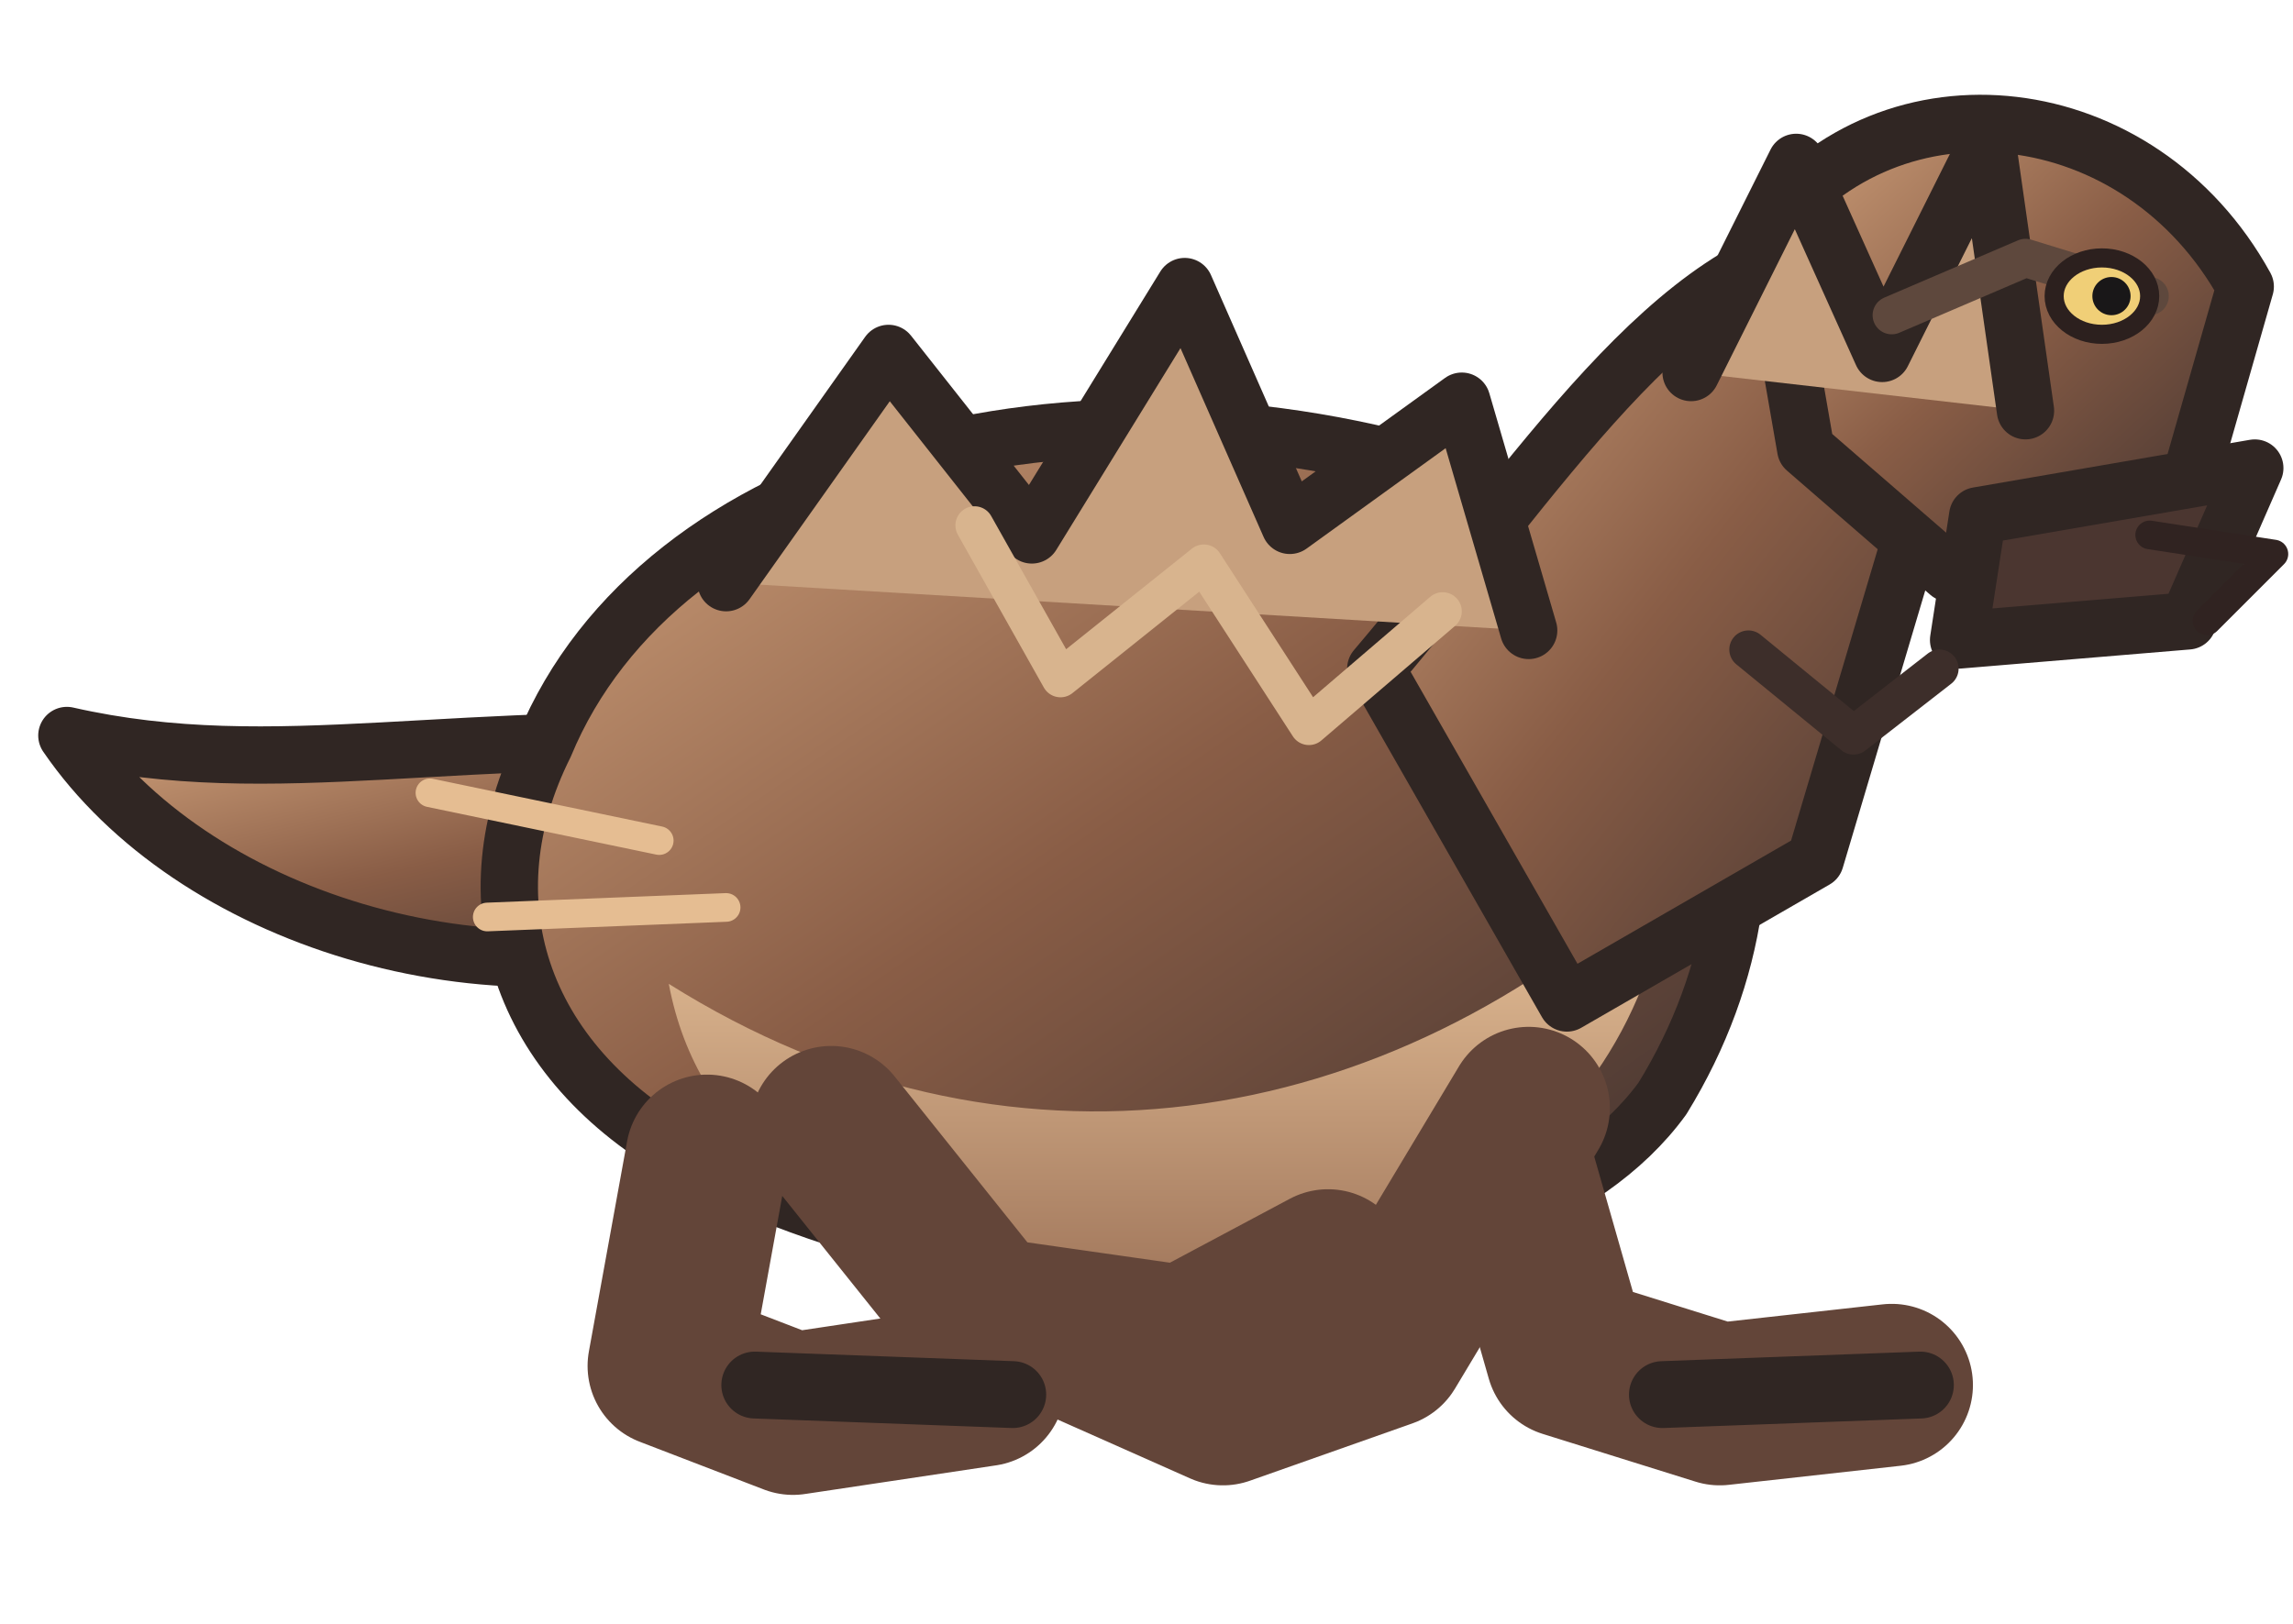
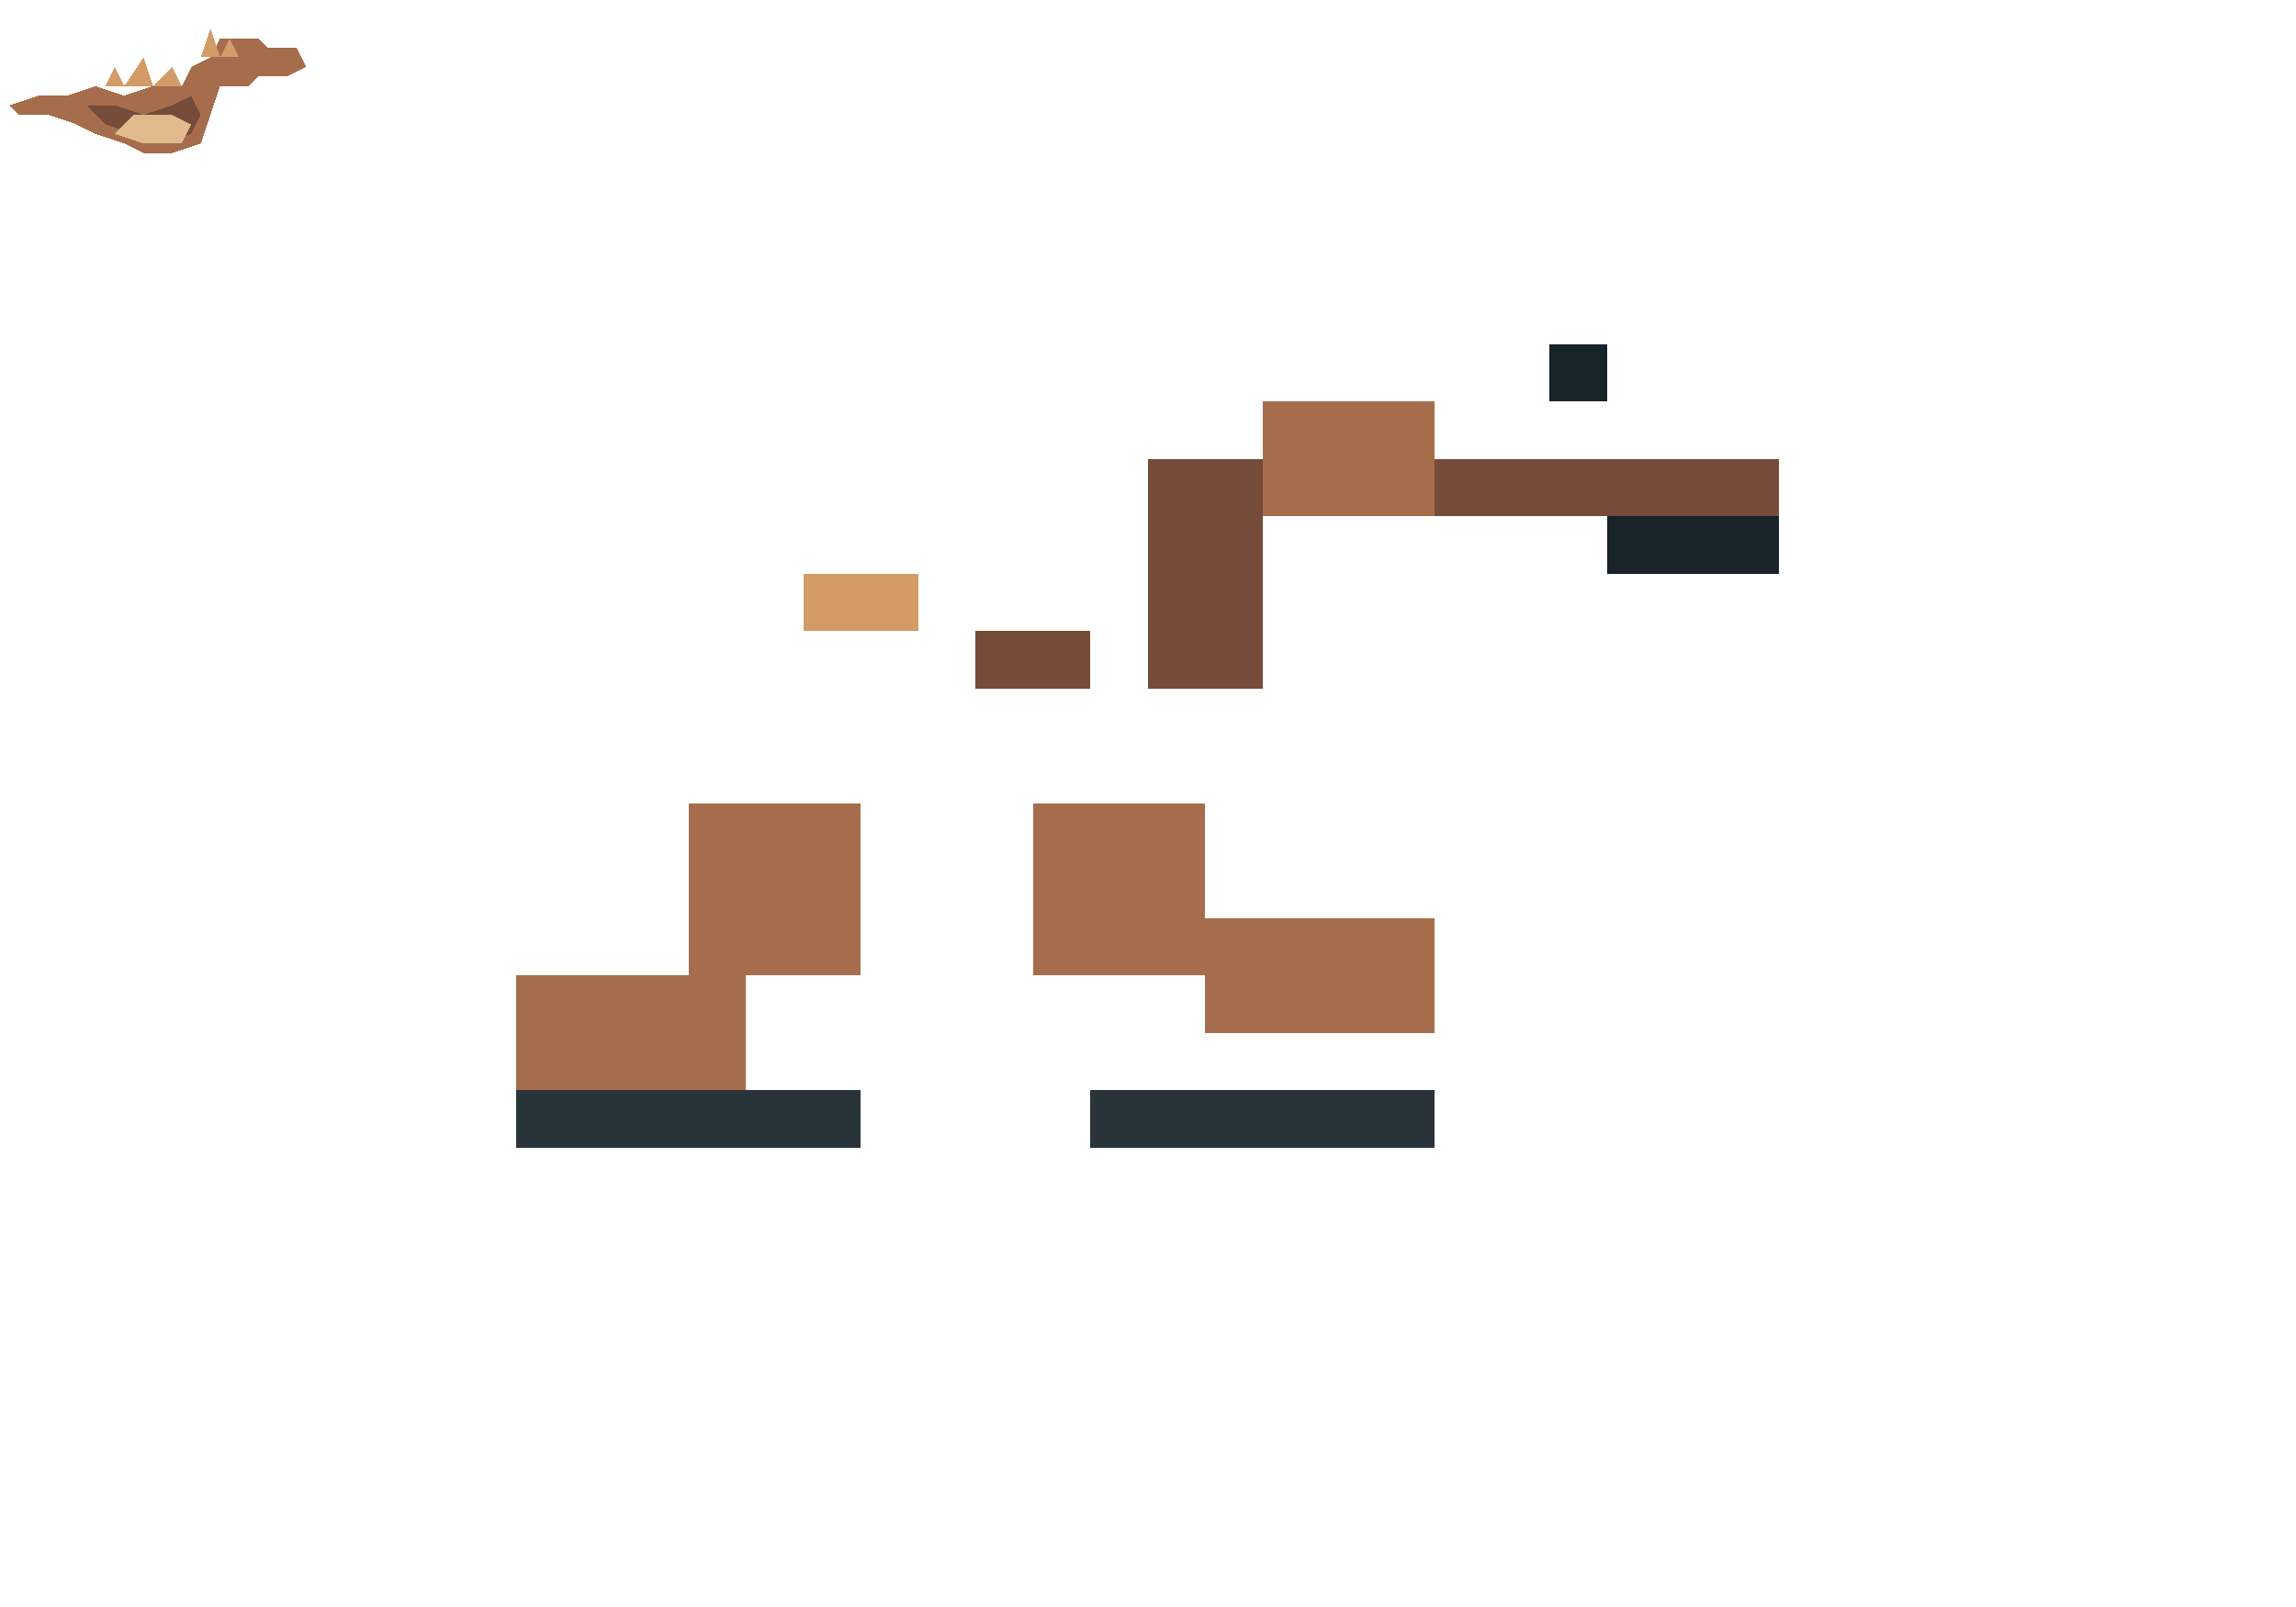
- <svg xmlns="http://www.w3.org/2000/svg" viewBox="0 0 240 170">
-   <defs>
-     <linearGradient id="v" x1="0" y1="0" x2="1" y2="1">
-       <stop stop-color="#d0a17b" />
-       <stop offset=".48" stop-color="#895d46" />
-       <stop offset="1" stop-color="#3d302e" />
-     </linearGradient>
-     <linearGradient id="u" x1="0" y1="0" x2="0" y2="1">
-       <stop stop-color="#ebc69d" />
-       <stop offset="1" stop-color="#a47a5e" />
-     </linearGradient>
-   </defs>
-   <g stroke="#302623" stroke-width="6" stroke-linejoin="round" stroke-linecap="round">
-     <path d="M77 97 C51 106 20 96 7 77 C29 82 48 76 82 78 L106 91Z" fill="url(#v)" />
-     <path d="M57 78 C69 49 112 37 153 50 C181 58 190 89 174 115 C158 137 106 139 72 121 C54 111 49 94 57 78Z" fill="url(#v)" />
-     <path d="M70 103 C105 125 145 119 175 91 C171 122 143 138 104 132 C86 128 73 119 70 103Z" fill="url(#u)" stroke="none" />
-     <path d="M144 70 C161 50 175 27 193 25 C207 24 212 39 201 53 L190 90 L164 105Z" fill="url(#v)" />
-     <path d="M185 24 C198 7 224 10 235 30 L229 51 L204 60 L189 47Z" fill="url(#v)" />
-     <path d="M207 54 L236 49 L229 65 L205 67Z" fill="#4b3630" />
-     <path d="M76 61 L93 37 L108 56 L124 30 L135 55 L153 42 L160 66" fill="#c7a07e" />
-     <path d="M177 39 L188 17 L197 37 L208 15 L212 43" fill="#c7a07e" />
-     <path d="M198 33 L212 27 L225 31" fill="none" stroke="#5e483d" stroke-width="4" />
-     <ellipse cx="220" cy="31" rx="5" ry="4" fill="#f0cf77" stroke="#2c201e" stroke-width="2" />
-     <circle cx="221" cy="31" r="2" fill="#191718" stroke="none" />
-     <path d="M225 56 L238 58 L231 65" fill="none" stroke="#302321" stroke-width="3" />
-     <path d="M87 118 L103 138 L124 141 L139 133 M160 116 L145 141 L128 147 L110 139" fill="none" stroke="#634539" stroke-width="17" />
-     <path d="M74 121 L70 143 L83 148 L103 145 M158 121 L164 142 L180 147 L198 145" fill="none" stroke="#634539" stroke-width="17" />
-     <path d="M79 145 L106 146 M174 146 L201 145" fill="none" stroke="#302623" stroke-width="7" />
-     <path d="M102 55 L111 71 L126 59 L137 76 L151 64" fill="none" stroke="#d8b48e" stroke-width="4" />
-     <path d="M69 88 L45 83 M76 95 L51 96" fill="none" stroke="#e5bd92" stroke-width="3" />
-     <path d="M183 68 L194 77 L203 70" fill="none" stroke="#3d2e2a" stroke-width="4" />
-   </g>
+ <svg xmlns="http://www.w3.org/2000/svg" viewBox="0 0 240 168" shape-rendering="crispEdges">
+   <rect width="240" height="168" fill="none" />
+   <polygon points="7,10 10,9 13,10 16,9 19,9 20,7 22,6 23,4 27,4 28,5 31,5 32,7 30,8 27,8 26,9 23,9 22,12 21,15 18,16 15,16 13,15 10,14 8,13 5,12 2,12 1,11 4,10" fill="#a66d4c" />
+   <polygon points="9,11 12,11 15,12 18,11 20,10 21,12 20,14 17,15 14,14 11,13" fill="#754b3a" />
+   <polygon points="14,12 18,12 20,13 19,15 15,15 12,14" fill="#e0b98d" />
+   <rect x="120" y="48" width="12" height="24" fill="#754b3a" />
+   <rect x="132" y="42" width="18" height="12" fill="#a66d4c" />
+   <rect x="150" y="48" width="18" height="6" fill="#754b3a" />
+   <polygon points="11,9 12,7 13,9 15,6 16,9 18,7 19,9" fill="#d39b68" />
+   <polygon points="21,6 22,3 23,6 24,4 25,6" fill="#d39b68" />
+   <rect x="162" y="48" width="24" height="6" fill="#754b3a" />
+   <rect x="168" y="54" width="18" height="6" fill="#18232a" />
+   <rect x="162" y="36" width="6" height="6" fill="#ffe36b" />
+   <rect x="162" y="36" width="6" height="6" fill="#18232a" />
+   <rect x="72" y="84" width="18" height="18" fill="#a66d4c" />
+   <rect x="108" y="84" width="18" height="18" fill="#a66d4c" />
+   <rect x="54" y="102" width="24" height="12" fill="#a66d4c" />
+   <rect x="126" y="96" width="24" height="12" fill="#a66d4c" />
+   <rect x="54" y="114" width="36" height="6" fill="#29343a" />
+   <rect x="114" y="114" width="36" height="6" fill="#29343a" />
+   <rect x="84" y="60" width="12" height="6" fill="#d39b68" />
+   <rect x="102" y="66" width="12" height="6" fill="#754b3a" />
</svg>
